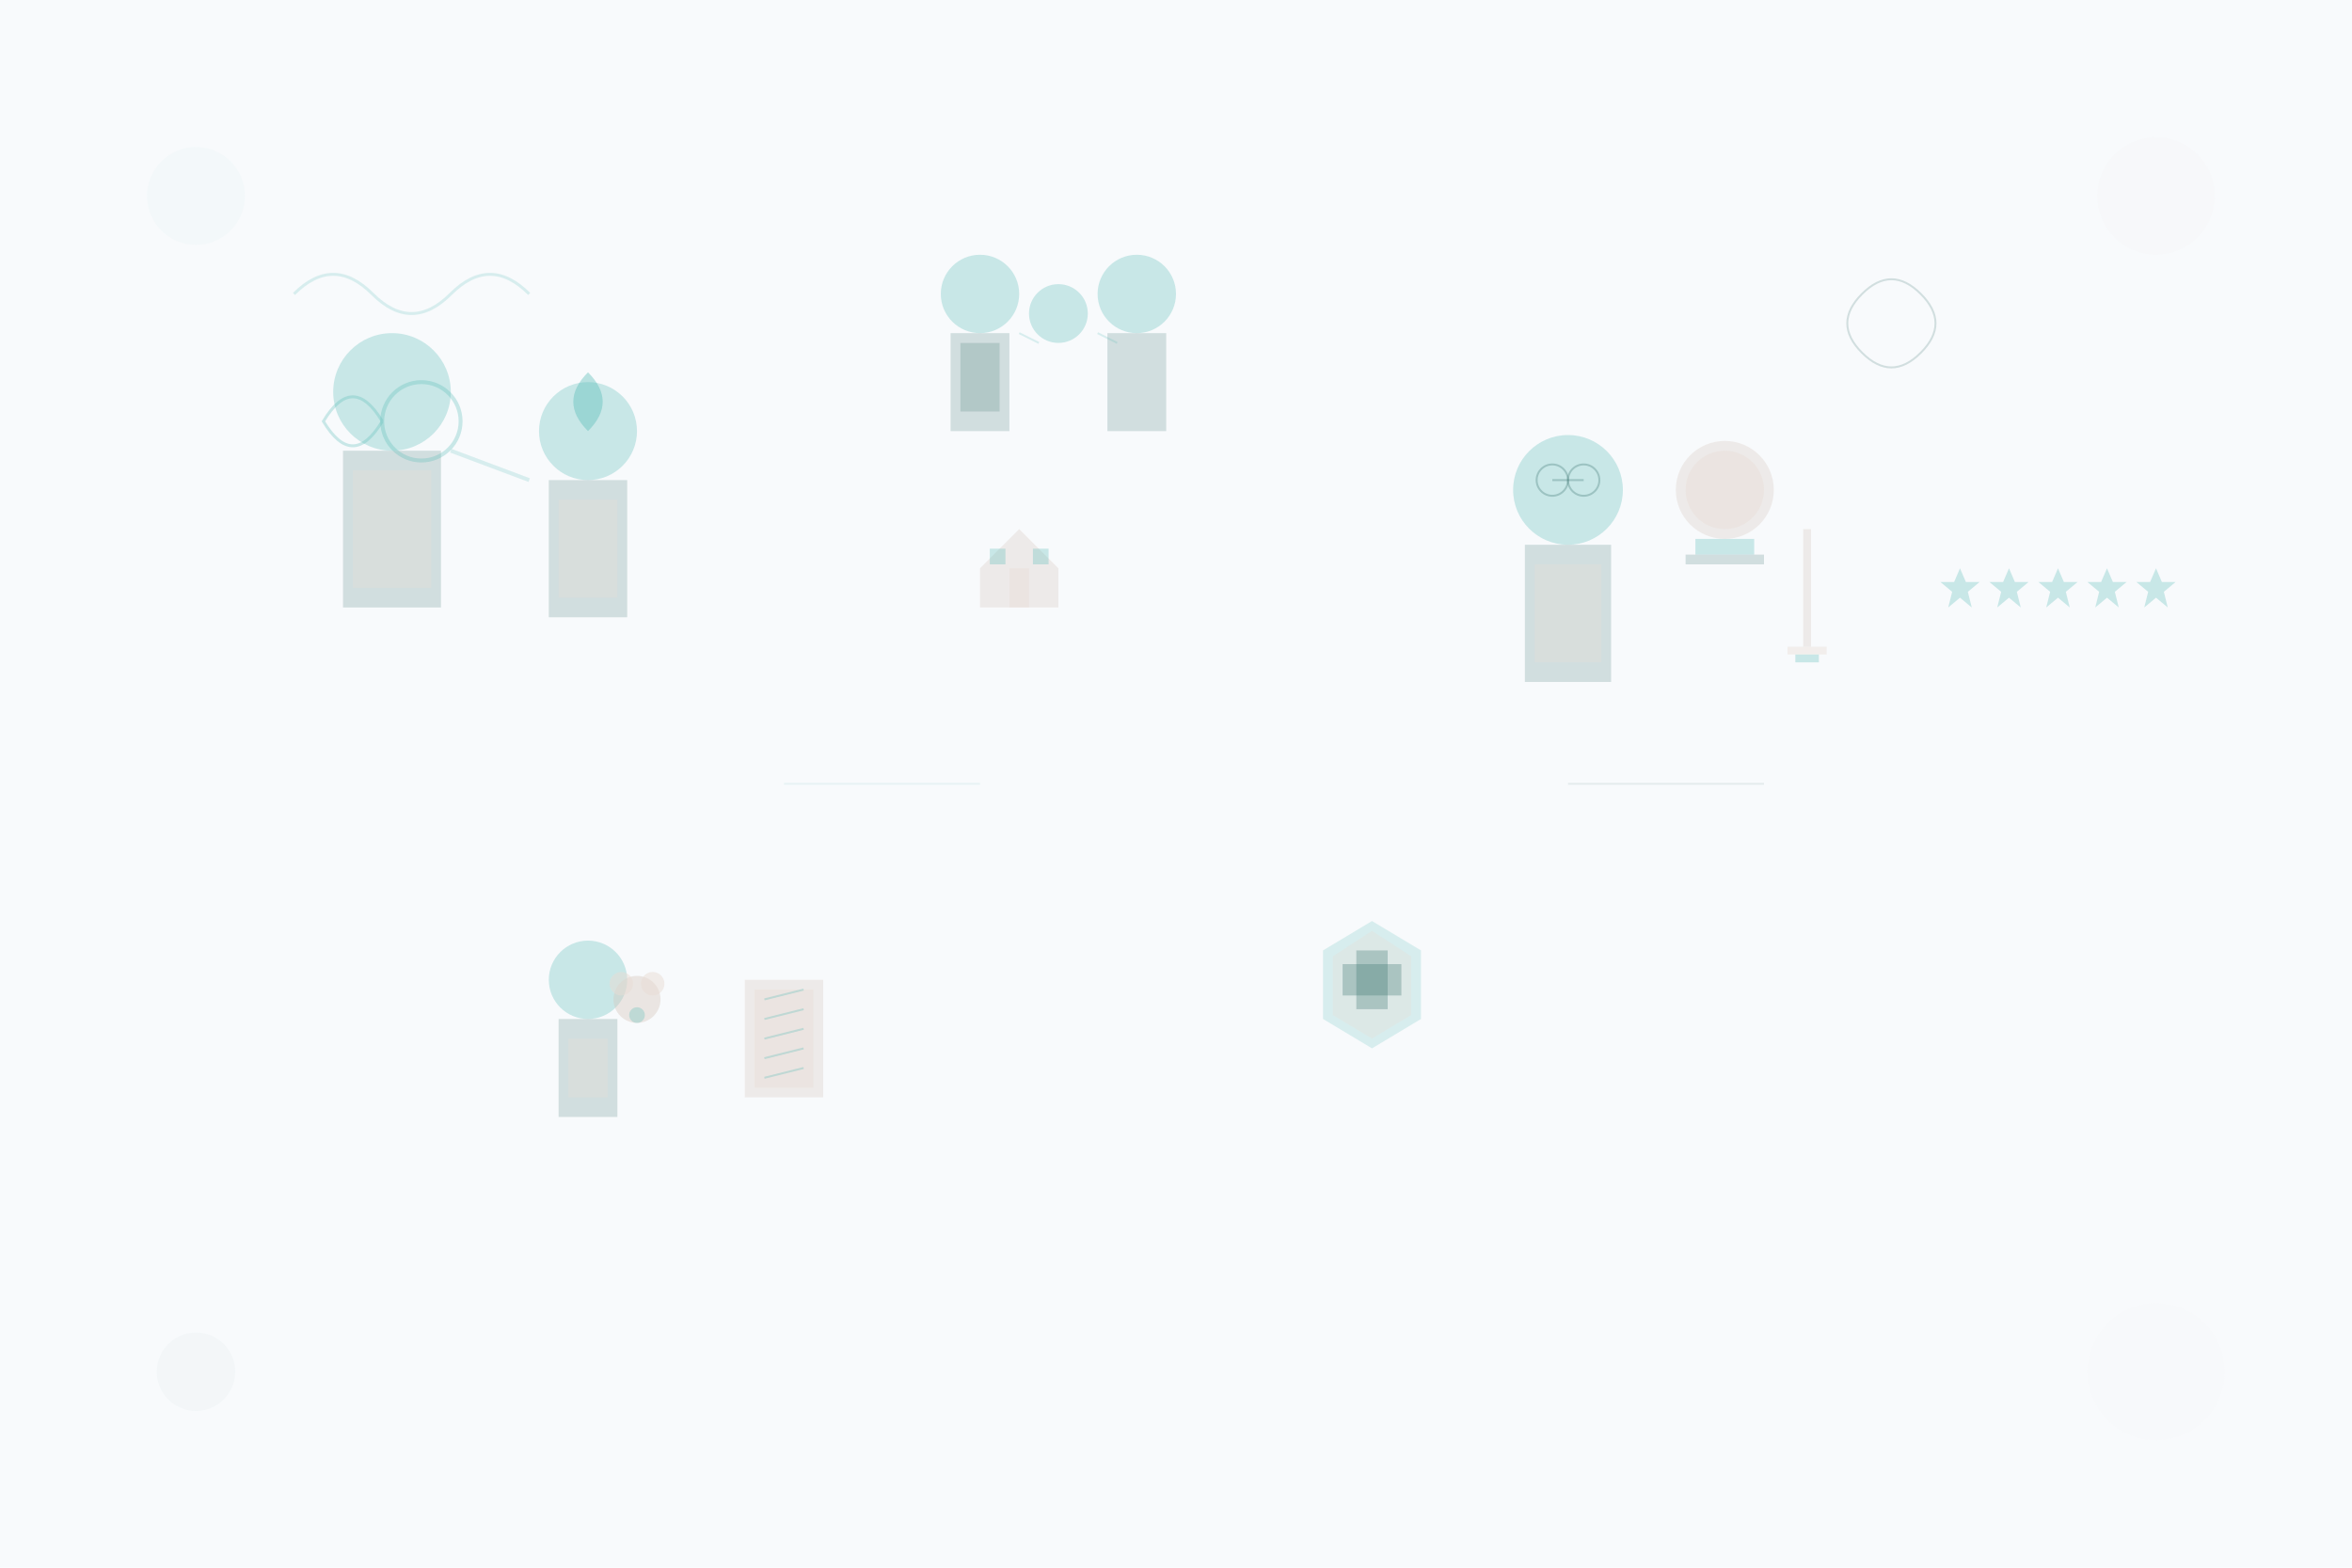
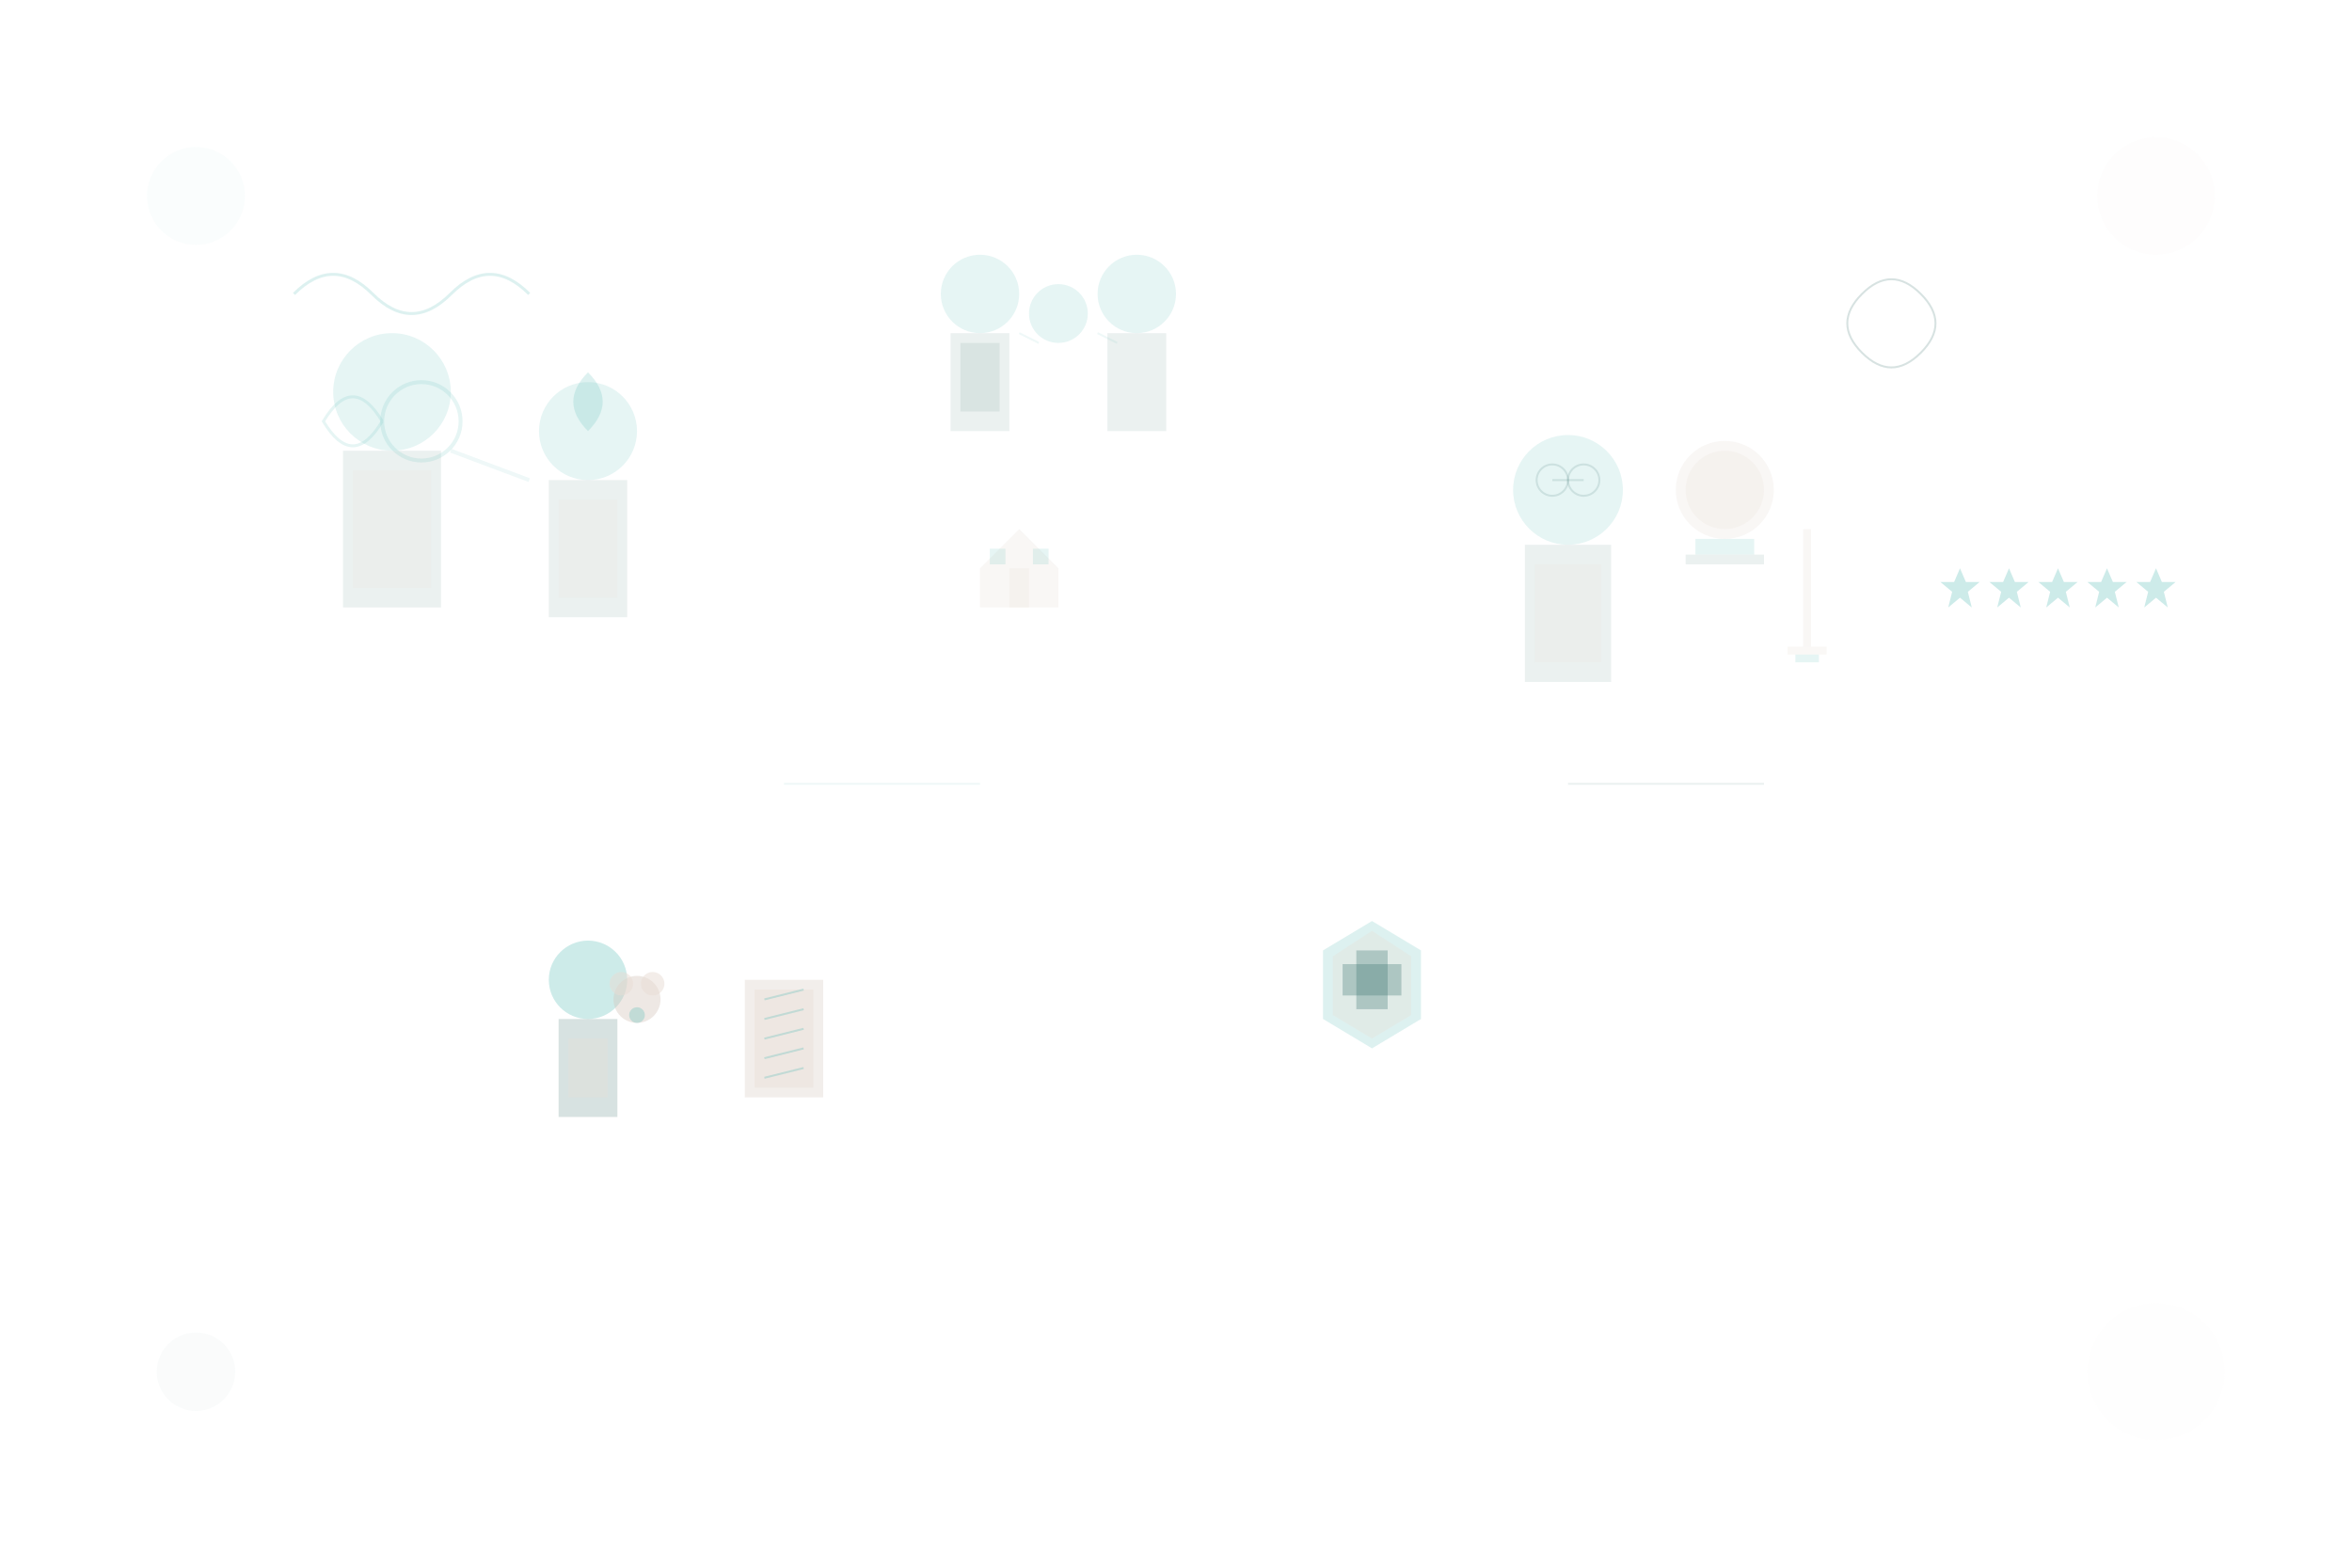
<svg xmlns="http://www.w3.org/2000/svg" width="1200" height="800" viewBox="0 0 1200 800" fill="none">
-   <rect width="1200" height="800" fill="#F8FAFC" />
+   <rect width="1200" height="800" fill="transparent" />
  <g transform="translate(200, 200)">
    <g transform="translate(0, 0)">
-       <circle cx="0" cy="0" r="30" fill="#57BBB6" opacity="0.3" />
-       <rect x="-25" y="30" width="50" height="80" fill="#376F6B" opacity="0.2" />
-       <rect x="-20" y="40" width="40" height="60" fill="#E8DCD4" opacity="0.3" />
+       <circle cx="0" cy="0" r="30" fill="#57BBB6" opacity="0.15" />
+       <rect x="-25" y="30" width="50" height="80" fill="#376F6B" opacity="0.1" />
+       <rect x="-20" y="40" width="40" height="60" fill="#E8DCD4" opacity="0.15" />
      <g transform="translate(15, 15)">
-         <circle cx="0" cy="0" r="20" fill="none" stroke="#57BBB6" stroke-width="2" opacity="0.3" />
-         <path d="M-20 0 Q-35 -25 -50 0 Q-35 25 -20 0" fill="none" stroke="#57BBB6" stroke-width="1.5" opacity="0.3" />
+         <circle cx="0" cy="0" r="20" fill="none" stroke="#57BBB6" stroke-width="2" opacity="0.15" />
+         <path d="M-20 0 Q-35 -25 -50 0 Q-35 25 -20 0" fill="none" stroke="#57BBB6" stroke-width="1.5" opacity="0.15" />
      </g>
    </g>
    <g transform="translate(100, 20)">
-       <circle cx="0" cy="0" r="25" fill="#57BBB6" opacity="0.3" />
-       <rect x="-20" y="25" width="40" height="70" fill="#376F6B" opacity="0.2" />
-       <rect x="-15" y="35" width="30" height="50" fill="#E8DCD4" opacity="0.3" />
+       <circle cx="0" cy="0" r="25" fill="#57BBB6" opacity="0.15" />
+       <rect x="-20" y="25" width="40" height="70" fill="#376F6B" opacity="0.1" />
+       <rect x="-15" y="35" width="30" height="50" fill="#E8DCD4" opacity="0.15" />
      <g transform="translate(0, -15)">
-         <path d="M0 15 C-10 5 -10 -5 0 -15 C10 -5 10 5 0 15" fill="#57BBB6" opacity="0.4" />
+         <path d="M0 15 C-10 5 -10 -5 0 -15 C10 -5 10 5 0 15" fill="#57BBB6" opacity="0.2" />
      </g>
    </g>
-     <line x1="30" y1="30" x2="70" y2="45" stroke="#57BBB6" stroke-width="2" opacity="0.2" />
+     <line x1="30" y1="30" x2="70" y2="45" stroke="#57BBB6" stroke-width="2" opacity="0.1" />
  </g>
  <g transform="translate(500, 150)">
    <g transform="translate(0, 0)">
-       <circle cx="0" cy="0" r="20" fill="#57BBB6" opacity="0.3" />
-       <rect x="-15" y="20" width="30" height="50" fill="#376F6B" opacity="0.2" />
-       <circle cx="40" cy="10" r="15" fill="#57BBB6" opacity="0.3" />
-       <rect x="-10" y="25" width="20" height="35" fill="#376F6B" opacity="0.2" />
-       <circle cx="80" cy="0" r="20" fill="#57BBB6" opacity="0.3" />
-       <rect x="65" y="20" width="30" height="50" fill="#376F6B" opacity="0.2" />
-       <line x1="20" y1="20" x2="30" y2="25" stroke="#57BBB6" stroke-width="1" opacity="0.2" />
-       <line x1="60" y1="20" x2="70" y2="25" stroke="#57BBB6" stroke-width="1" opacity="0.2" />
+       <circle cx="0" cy="0" r="20" fill="#57BBB6" opacity="0.15" />
+       <rect x="-15" y="20" width="30" height="50" fill="#376F6B" opacity="0.1" />
+       <circle cx="40" cy="10" r="15" fill="#57BBB6" opacity="0.15" />
+       <rect x="-10" y="25" width="20" height="35" fill="#376F6B" opacity="0.1" />
+       <circle cx="80" cy="0" r="20" fill="#57BBB6" opacity="0.15" />
+       <rect x="65" y="20" width="30" height="50" fill="#376F6B" opacity="0.1" />
+       <line x1="20" y1="20" x2="30" y2="25" stroke="#57BBB6" stroke-width="1" opacity="0.1" />
+       <line x1="60" y1="20" x2="70" y2="25" stroke="#57BBB6" stroke-width="1" opacity="0.1" />
    </g>
    <g transform="translate(0, 100)">
-       <path d="M0 40 L20 20 L40 40 L40 60 L0 60 Z" fill="#D5C6BC" opacity="0.3" />
-       <rect x="15" y="40" width="10" height="20" fill="#E8DCD4" opacity="0.4" />
-       <rect x="5" y="30" width="8" height="8" fill="#57BBB6" opacity="0.3" />
-       <rect x="27" y="30" width="8" height="8" fill="#57BBB6" opacity="0.3" />
+       <path d="M0 40 L20 20 L40 40 L40 60 L0 60 Z" fill="#D5C6BC" opacity="0.15" />
+       <rect x="15" y="40" width="10" height="20" fill="#E8DCD4" opacity="0.2" />
+       <rect x="5" y="30" width="8" height="8" fill="#57BBB6" opacity="0.15" />
+       <rect x="27" y="30" width="8" height="8" fill="#57BBB6" opacity="0.15" />
    </g>
  </g>
  <g transform="translate(800, 250)">
    <g transform="translate(0, 0)">
-       <circle cx="0" cy="0" r="28" fill="#57BBB6" opacity="0.3" />
-       <rect x="-22" y="28" width="44" height="70" fill="#376F6B" opacity="0.2" />
-       <rect x="-17" y="38" width="34" height="50" fill="#E8DCD4" opacity="0.3" />
+       <circle cx="0" cy="0" r="28" fill="#57BBB6" opacity="0.15" />
+       <rect x="-22" y="28" width="44" height="70" fill="#376F6B" opacity="0.1" />
+       <rect x="-17" y="38" width="34" height="50" fill="#E8DCD4" opacity="0.15" />
      <g transform="translate(-8, -5)">
-         <circle cx="0" cy="0" r="8" fill="none" stroke="#376F6B" stroke-width="1" opacity="0.3" />
+         <circle cx="0" cy="0" r="8" fill="none" stroke="#376F6B" stroke-width="1" opacity="0.15" />
      </g>
      <g transform="translate(8, -5)">
-         <circle cx="0" cy="0" r="8" fill="none" stroke="#376F6B" stroke-width="1" opacity="0.3" />
+         <circle cx="0" cy="0" r="8" fill="none" stroke="#376F6B" stroke-width="1" opacity="0.15" />
      </g>
-       <line x1="-8" y1="-5" x2="8" y2="-5" stroke="#376F6B" stroke-width="1" opacity="0.3" />
+       <line x1="-8" y1="-5" x2="8" y2="-5" stroke="#376F6B" stroke-width="1" opacity="0.15" />
    </g>
    <g transform="translate(80, 0)">
-       <circle cx="0" cy="0" r="25" fill="#D5C6BC" opacity="0.3" />
-       <circle cx="0" cy="0" r="20" fill="#E8DCD4" opacity="0.4" />
-       <rect x="-15" y="25" width="30" height="8" fill="#57BBB6" opacity="0.3" />
-       <rect x="-20" y="33" width="40" height="5" fill="#376F6B" opacity="0.2" />
+       <circle cx="0" cy="0" r="25" fill="#D5C6BC" opacity="0.15" />
+       <circle cx="0" cy="0" r="20" fill="#E8DCD4" opacity="0.2" />
+       <rect x="-15" y="25" width="30" height="8" fill="#57BBB6" opacity="0.15" />
+       <rect x="-20" y="33" width="40" height="5" fill="#376F6B" opacity="0.1" />
    </g>
    <g transform="translate(120, 20)">
-       <rect x="0" y="0" width="4" height="60" fill="#D5C6BC" opacity="0.3" />
-       <rect x="-8" y="60" width="20" height="4" fill="#E8DCD4" opacity="0.4" />
-       <rect x="-4" y="64" width="12" height="4" fill="#57BBB6" opacity="0.3" />
+       <rect x="0" y="0" width="4" height="60" fill="#D5C6BC" opacity="0.15" />
+       <rect x="-8" y="60" width="20" height="4" fill="#E8DCD4" opacity="0.2" />
+       <rect x="-4" y="64" width="12" height="4" fill="#57BBB6" opacity="0.15" />
    </g>
  </g>
  <g transform="translate(300, 500)">
    <g transform="translate(0, 0)">
      <circle cx="0" cy="0" r="20" fill="#57BBB6" opacity="0.3" />
      <rect x="-15" y="20" width="30" height="50" fill="#376F6B" opacity="0.2" />
      <rect x="-10" y="30" width="20" height="30" fill="#E8DCD4" opacity="0.3" />
      <g transform="translate(25, 10)">
        <circle cx="0" cy="0" r="12" fill="#D5C6BC" opacity="0.4" />
        <circle cx="-8" cy="-8" r="6" fill="#E8DCD4" opacity="0.5" />
        <circle cx="8" cy="-8" r="6" fill="#E8DCD4" opacity="0.5" />
        <circle cx="0" cy="8" r="4" fill="#57BBB6" opacity="0.3" />
      </g>
    </g>
    <g transform="translate(80, 0)">
      <rect x="0" y="0" width="40" height="60" fill="#D5C6BC" opacity="0.3" />
      <rect x="5" y="5" width="30" height="50" fill="#E8DCD4" opacity="0.4" />
      <line x1="10" y1="50" x2="30" y2="45" stroke="#57BBB6" stroke-width="1" opacity="0.3" />
      <line x1="10" y1="40" x2="30" y2="35" stroke="#57BBB6" stroke-width="1" opacity="0.3" />
      <line x1="10" y1="30" x2="30" y2="25" stroke="#57BBB6" stroke-width="1" opacity="0.3" />
      <line x1="10" y1="20" x2="30" y2="15" stroke="#57BBB6" stroke-width="1" opacity="0.3" />
      <line x1="10" y1="10" x2="30" y2="5" stroke="#57BBB6" stroke-width="1" opacity="0.3" />
    </g>
  </g>
  <g transform="translate(700, 500)">
    <path d="M0 -30 L25 -15 L25 20 L0 35 L-25 20 L-25 -15 Z" fill="#57BBB6" opacity="0.2" />
    <path d="M0 -25 L20 -12 L20 18 L0 30 L-20 18 L-20 -12 Z" fill="#E8DCD4" opacity="0.3" />
    <rect x="-8" y="-15" width="16" height="30" fill="#376F6B" opacity="0.3" />
    <rect x="-15" y="-8" width="30" height="16" fill="#376F6B" opacity="0.3" />
  </g>
  <g transform="translate(1000, 300)">
    <g transform="translate(0, 0)">
      <path d="M0 -10 L3 -3 L10 -3 L4 2 L6 10 L0 5 L-6 10 L-4 2 L-10 -3 L-3 -3 Z" fill="#57BBB6" opacity="0.3" />
    </g>
    <g transform="translate(25, 0)">
      <path d="M0 -10 L3 -3 L10 -3 L4 2 L6 10 L0 5 L-6 10 L-4 2 L-10 -3 L-3 -3 Z" fill="#57BBB6" opacity="0.3" />
    </g>
    <g transform="translate(50, 0)">
      <path d="M0 -10 L3 -3 L10 -3 L4 2 L6 10 L0 5 L-6 10 L-4 2 L-10 -3 L-3 -3 Z" fill="#57BBB6" opacity="0.3" />
    </g>
    <g transform="translate(75, 0)">
      <path d="M0 -10 L3 -3 L10 -3 L4 2 L6 10 L0 5 L-6 10 L-4 2 L-10 -3 L-3 -3 Z" fill="#57BBB6" opacity="0.3" />
    </g>
    <g transform="translate(100, 0)">
      <path d="M0 -10 L3 -3 L10 -3 L4 2 L6 10 L0 5 L-6 10 L-4 2 L-10 -3 L-3 -3 Z" fill="#57BBB6" opacity="0.3" />
    </g>
  </g>
  <g transform="translate(150, 150)">
    <path d="M0 0 Q20 -20 40 0 Q60 20 80 0 Q100 -20 120 0" fill="none" stroke="#57BBB6" stroke-width="1.5" opacity="0.2" />
  </g>
  <g transform="translate(950, 150)">
    <path d="M0 0 Q15 -15 30 0 Q45 15 30 30 Q15 45 0 30 Q-15 15 0 0" fill="none" stroke="#376F6B" stroke-width="1" opacity="0.2" />
  </g>
  <g transform="translate(400, 400)">
    <line x1="0" y1="0" x2="100" y2="0" stroke="#57BBB6" stroke-width="1" opacity="0.1" />
  </g>
  <g transform="translate(800, 400)">
    <line x1="0" y1="0" x2="100" y2="0" stroke="#376F6B" stroke-width="1" opacity="0.1" />
  </g>
  <g transform="translate(100, 100)">
    <circle cx="0" cy="0" r="25" fill="#57BBB6" opacity="0.03" />
  </g>
  <g transform="translate(1100, 100)">
    <circle cx="0" cy="0" r="30" fill="#D5C6BC" opacity="0.03" />
  </g>
  <g transform="translate(100, 700)">
    <circle cx="0" cy="0" r="20" fill="#376F6B" opacity="0.03" />
  </g>
  <g transform="translate(1100, 700)">
    <circle cx="0" cy="0" r="35" fill="#E8DCD4" opacity="0.03" />
  </g>
</svg>
